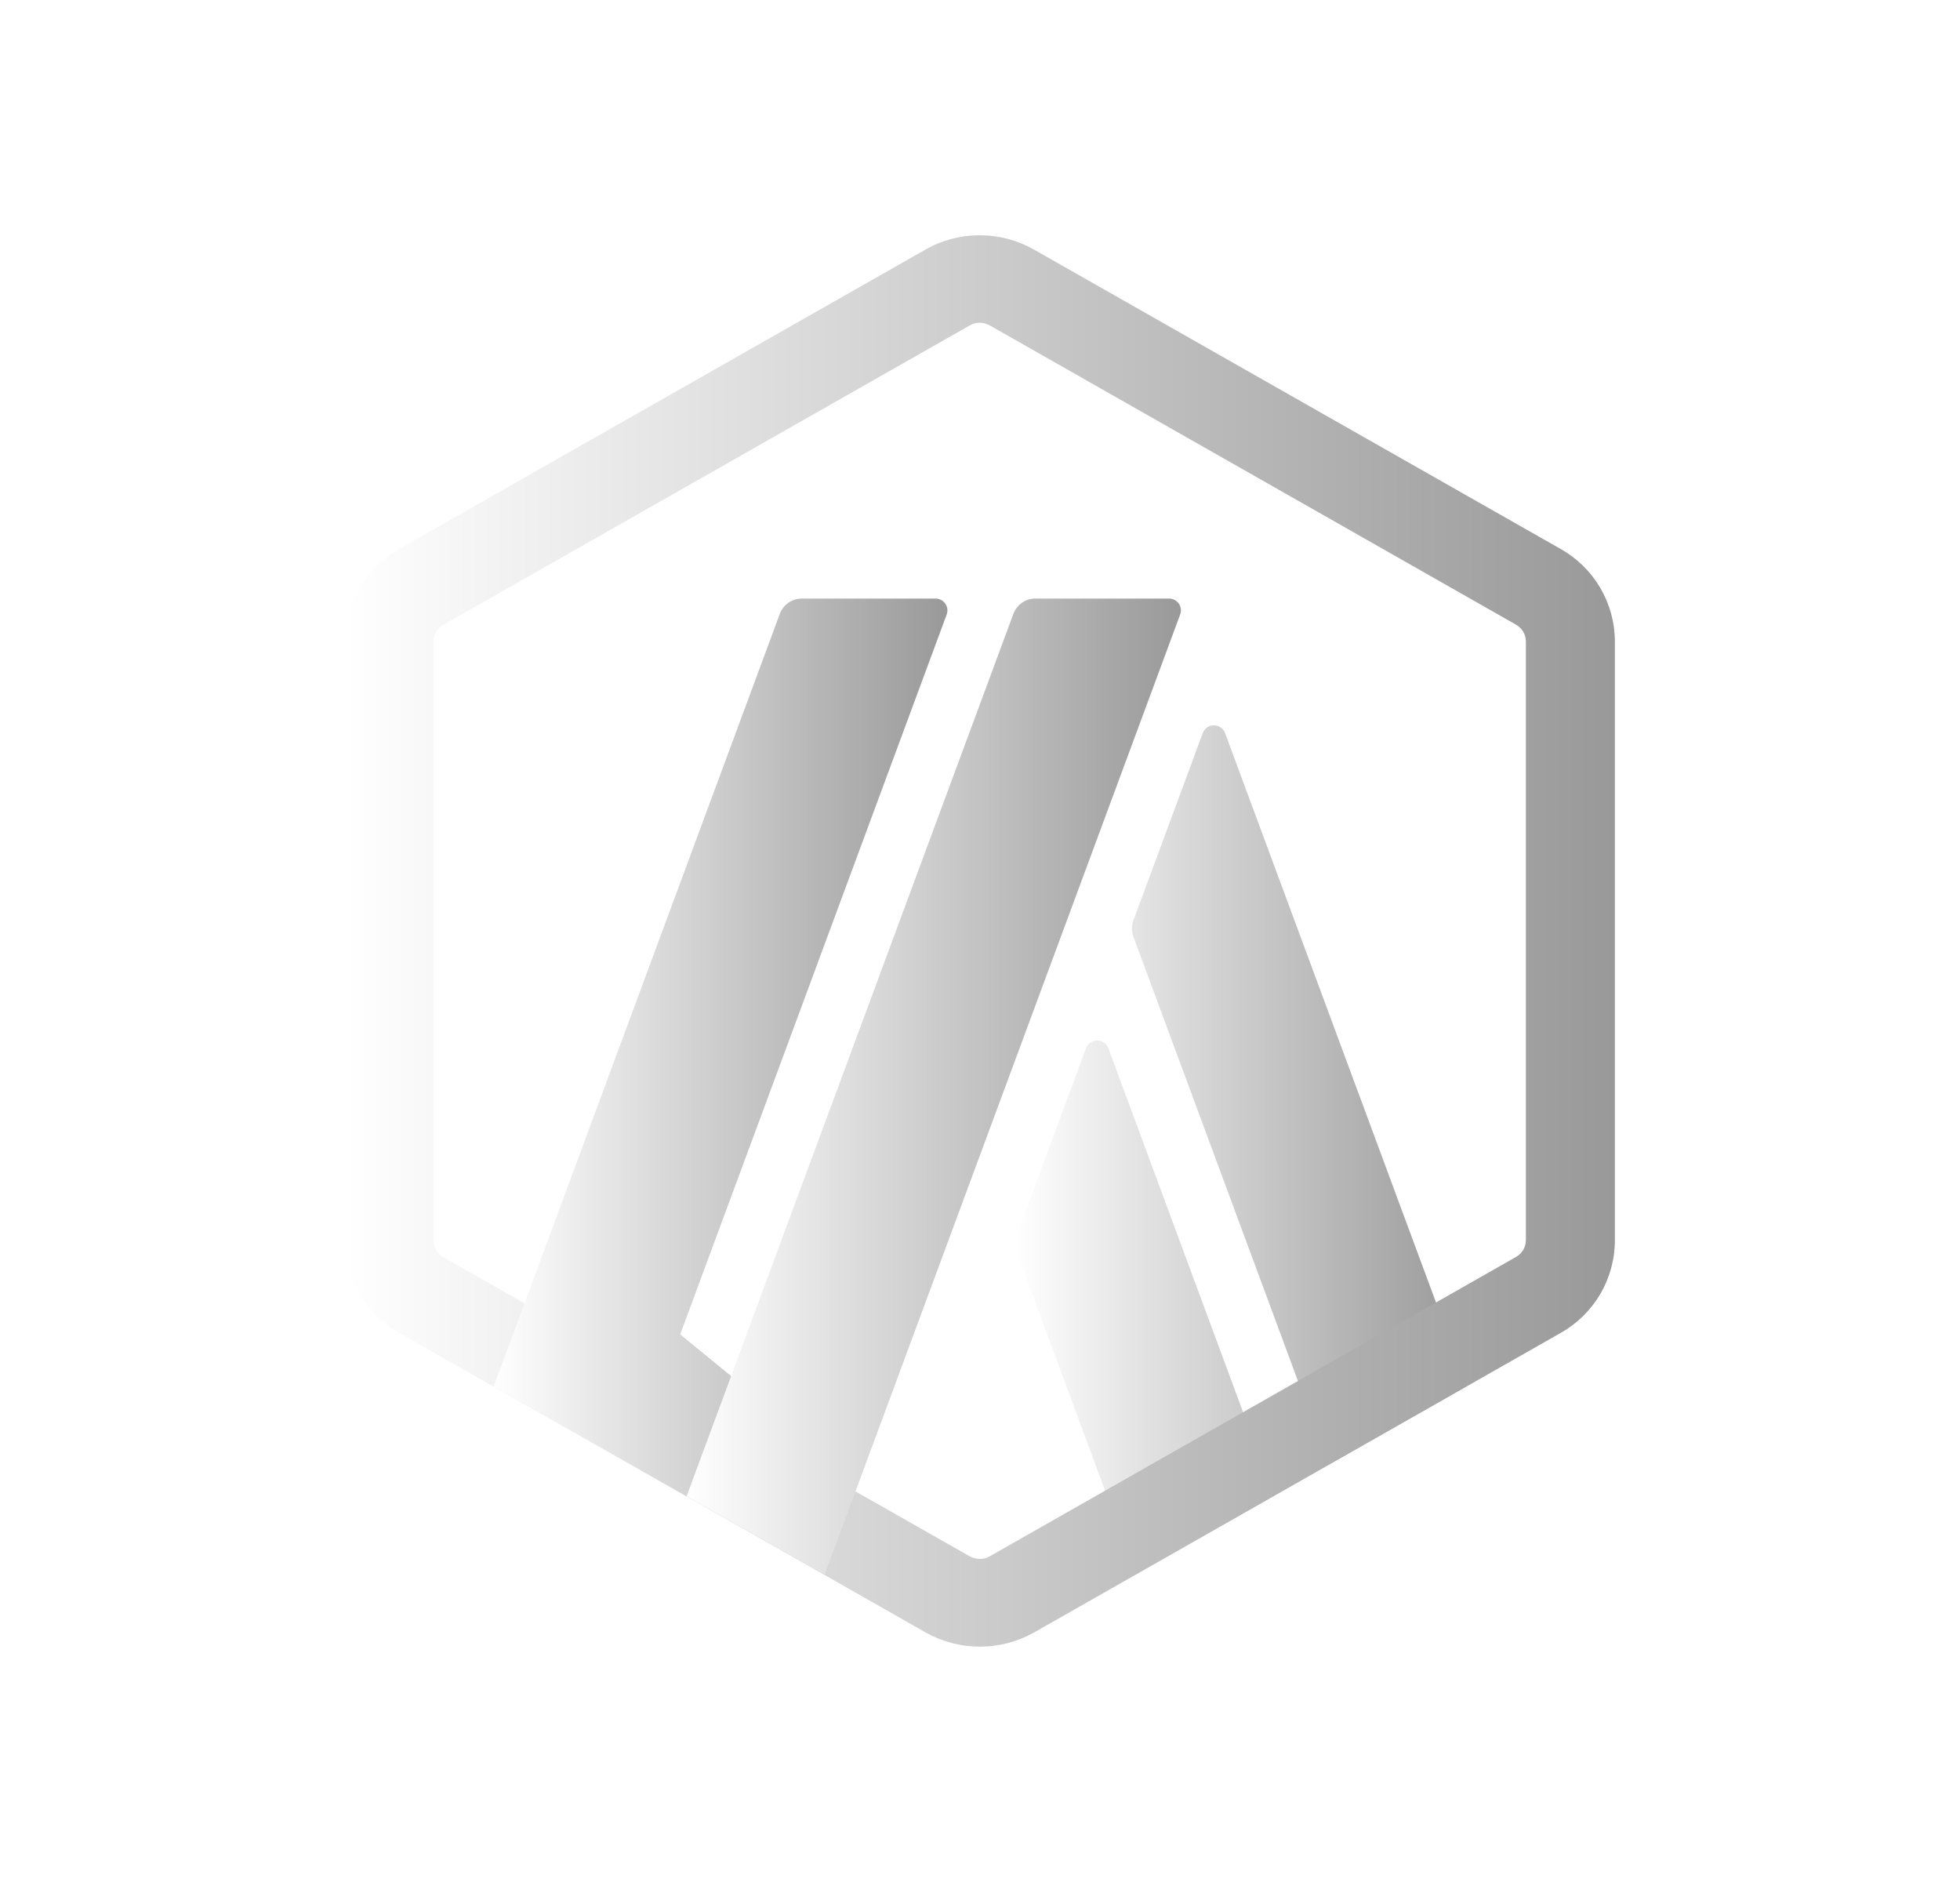
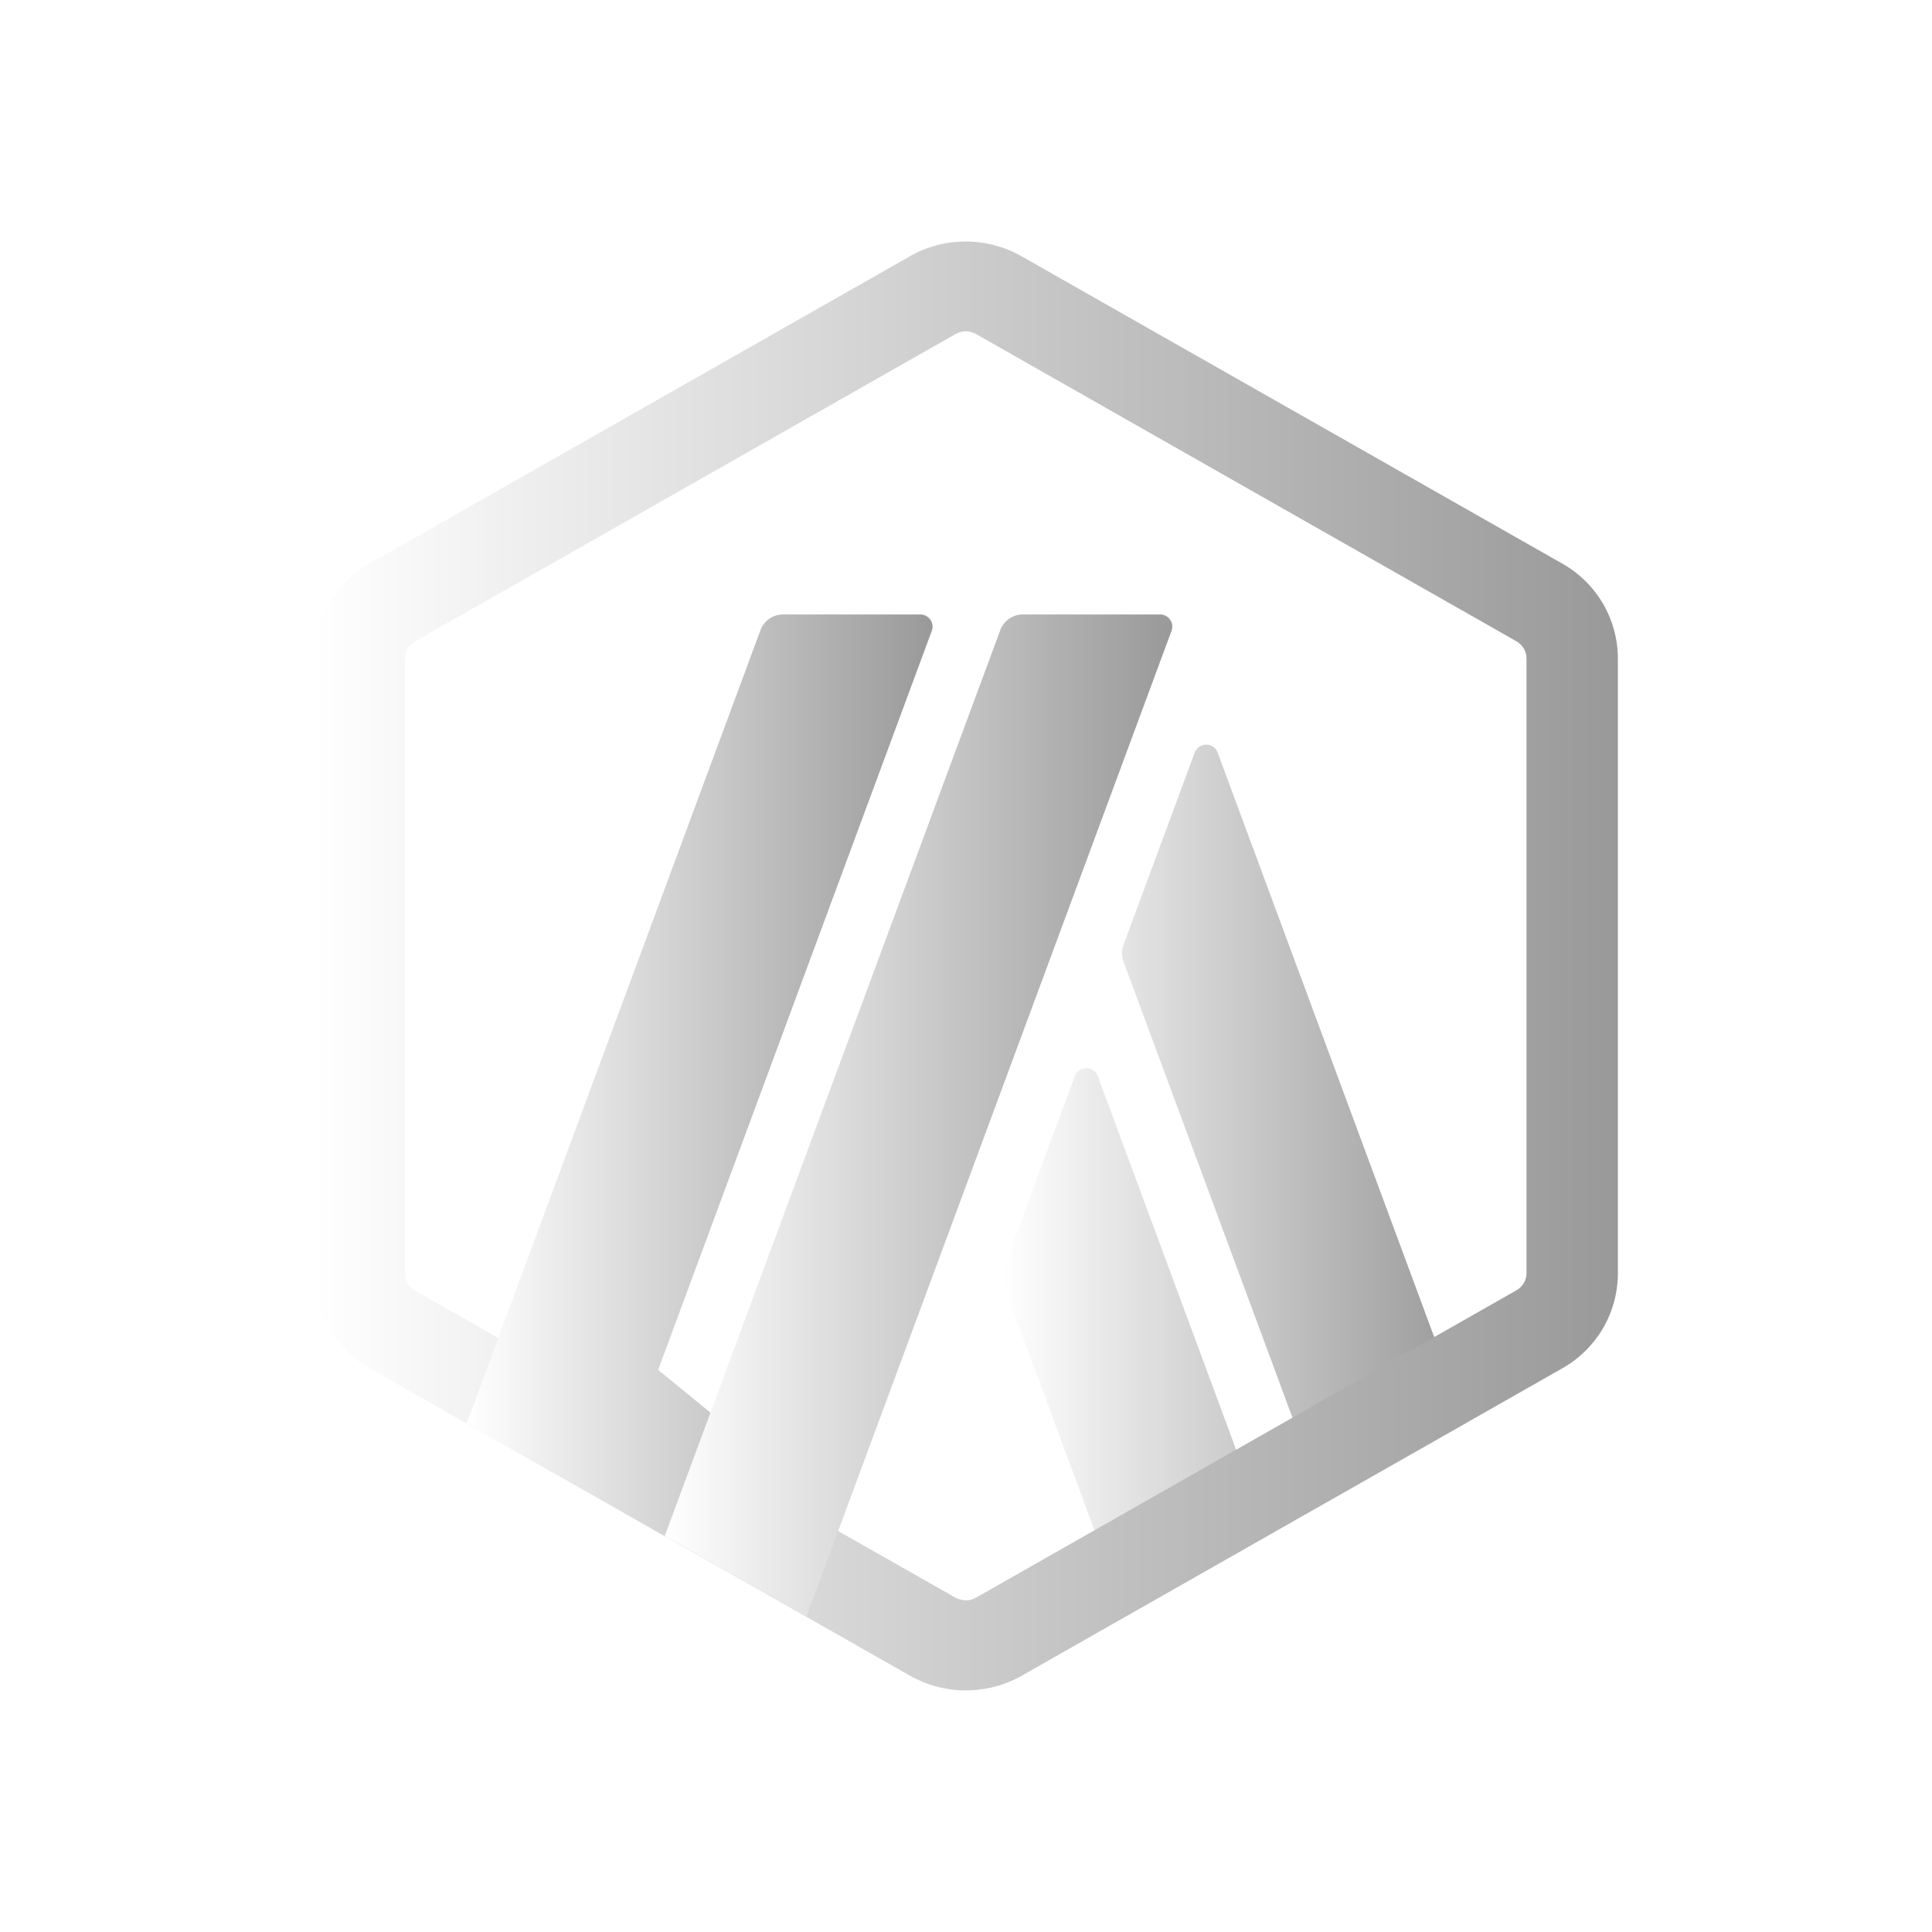
- <svg xmlns="http://www.w3.org/2000/svg" width="25" height="24" viewBox="0 0 25 24" fill="none">
-   <path d="M13.852 13.368L12.967 15.758C12.943 15.824 12.943 15.897 12.967 15.963L14.49 20.075L16.25 19.074L14.137 13.368C14.127 13.339 14.107 13.314 14.082 13.296C14.056 13.278 14.026 13.269 13.995 13.269C13.964 13.269 13.934 13.278 13.908 13.296C13.883 13.314 13.863 13.339 13.852 13.368ZM15.626 9.349C15.616 9.32 15.596 9.295 15.571 9.277C15.545 9.259 15.515 9.25 15.484 9.25C15.453 9.25 15.422 9.259 15.397 9.277C15.371 9.295 15.352 9.32 15.341 9.349L14.456 11.739C14.432 11.805 14.432 11.878 14.456 11.944L16.95 18.676L18.711 17.675L15.626 9.349Z" fill="url(#paint0_linear_4_115)" />
-   <path d="M12.496 4.115C12.54 4.117 12.583 4.128 12.622 4.148L19.337 7.966C19.375 7.988 19.407 8.019 19.429 8.056C19.451 8.094 19.463 8.136 19.463 8.18V15.815C19.463 15.904 19.415 15.985 19.337 16.029L12.622 19.848C12.584 19.87 12.54 19.881 12.496 19.88C12.453 19.878 12.41 19.868 12.371 19.848L5.656 16.033C5.618 16.011 5.587 15.98 5.565 15.942C5.543 15.905 5.531 15.862 5.53 15.818V8.182C5.53 8.093 5.578 8.012 5.656 7.967L12.371 4.149C12.41 4.127 12.453 4.116 12.496 4.115ZM12.496 3C12.258 3 12.018 3.06 11.804 3.183L5.091 7C4.882 7.118 4.707 7.29 4.585 7.497C4.463 7.705 4.399 7.941 4.398 8.182V15.817C4.398 16.304 4.662 16.755 5.091 16.998L11.805 20.817C12.017 20.936 12.256 20.999 12.498 20.999C12.741 20.999 12.98 20.936 13.191 20.817L19.905 16.999C20.115 16.881 20.29 16.709 20.412 16.502C20.533 16.294 20.598 16.058 20.598 15.817V8.182C20.598 7.941 20.533 7.705 20.412 7.497C20.29 7.29 20.115 7.118 19.905 7L13.189 3.183C12.978 3.063 12.739 3 12.496 3Z" fill="url(#paint1_linear_4_115)" />
-   <path d="M8.059 18.683L8.676 17.017L9.92 18.035L8.757 19.081L8.059 18.683ZM11.933 7.633H10.231C10.169 7.632 10.108 7.651 10.057 7.686C10.006 7.721 9.967 7.772 9.946 7.83L6.297 17.682L8.059 18.683L12.076 7.834C12.084 7.811 12.086 7.787 12.083 7.763C12.08 7.739 12.07 7.716 12.056 7.697C12.042 7.677 12.024 7.661 12.002 7.65C11.981 7.639 11.957 7.633 11.933 7.633Z" fill="url(#paint2_linear_4_115)" />
-   <path d="M14.912 7.633H13.209C13.147 7.632 13.086 7.651 13.036 7.686C12.985 7.722 12.946 7.772 12.925 7.83L8.758 19.08L10.519 20.08L15.054 7.834C15.062 7.811 15.064 7.787 15.061 7.763C15.058 7.739 15.049 7.717 15.035 7.697C15.021 7.677 15.002 7.661 14.981 7.65C14.96 7.639 14.936 7.633 14.912 7.633Z" fill="url(#paint3_linear_4_115)" />
+ <svg xmlns="http://www.w3.org/2000/svg" width="24" height="24" viewBox="0 0 24 24" fill="none">
+   <path d="M13.352 13.368L12.467 15.758C12.443 15.824 12.443 15.897 12.467 15.963L13.99 20.075L15.75 19.074L13.637 13.368C13.627 13.339 13.607 13.314 13.582 13.296C13.556 13.278 13.526 13.269 13.495 13.269C13.464 13.269 13.434 13.278 13.408 13.296C13.383 13.314 13.363 13.339 13.352 13.368ZM15.126 9.349C15.116 9.32 15.096 9.295 15.071 9.277C15.045 9.259 15.015 9.25 14.984 9.25C14.953 9.25 14.922 9.259 14.897 9.277C14.871 9.295 14.852 9.32 14.841 9.349L13.956 11.739C13.932 11.805 13.932 11.878 13.956 11.944L16.45 18.676L18.211 17.675L15.126 9.349Z" fill="url(#paint0_linear_15_180)" />
+   <path d="M11.996 4.115C12.04 4.117 12.083 4.128 12.122 4.148L18.837 7.966C18.875 7.988 18.907 8.019 18.929 8.056C18.951 8.094 18.963 8.136 18.963 8.18V15.815C18.963 15.904 18.915 15.985 18.837 16.029L12.122 19.848C12.084 19.87 12.04 19.881 11.996 19.88C11.953 19.878 11.91 19.868 11.871 19.848L5.156 16.033C5.118 16.011 5.087 15.98 5.065 15.942C5.043 15.905 5.031 15.862 5.03 15.818V8.182C5.03 8.093 5.078 8.012 5.156 7.967L11.871 4.149C11.91 4.127 11.953 4.116 11.996 4.115ZM11.996 3C11.758 3 11.518 3.06 11.304 3.183L4.591 7C4.382 7.118 4.207 7.29 4.085 7.497C3.963 7.705 3.899 7.941 3.898 8.182V15.817C3.898 16.304 4.162 16.755 4.591 16.998L11.305 20.817C11.517 20.936 11.756 20.999 11.998 20.999C12.241 20.999 12.48 20.936 12.691 20.817L19.405 16.999C19.615 16.881 19.79 16.709 19.912 16.502C20.033 16.294 20.098 16.058 20.098 15.817V8.182C20.098 7.941 20.033 7.705 19.912 7.497C19.79 7.29 19.615 7.118 19.405 7L12.689 3.183C12.478 3.063 12.239 3 11.996 3Z" fill="url(#paint1_linear_15_180)" />
+   <path d="M7.559 18.683L8.176 17.017L9.42 18.035L8.257 19.081L7.559 18.683ZM11.433 7.633H9.731C9.669 7.632 9.608 7.651 9.557 7.686C9.506 7.721 9.467 7.772 9.446 7.83L5.797 17.682L7.559 18.683L11.576 7.834C11.584 7.811 11.586 7.787 11.583 7.763C11.58 7.739 11.57 7.716 11.556 7.697C11.542 7.677 11.524 7.661 11.502 7.65C11.481 7.639 11.457 7.633 11.433 7.633Z" fill="url(#paint2_linear_15_180)" />
+   <path d="M14.412 7.633H12.709C12.647 7.632 12.586 7.651 12.536 7.686C12.485 7.722 12.446 7.772 12.425 7.83L8.258 19.08L10.019 20.08L14.554 7.834C14.562 7.811 14.564 7.787 14.561 7.763C14.558 7.739 14.549 7.717 14.535 7.697C14.521 7.677 14.502 7.661 14.481 7.65C14.46 7.639 14.436 7.633 14.412 7.633Z" fill="url(#paint3_linear_15_180)" />
  <defs>
-     <linearGradient id="paint0_linear_4_115" x1="12.949" y1="14.663" x2="18.711" y2="14.663" gradientUnits="userSpaceOnUse">
+     <linearGradient id="paint0_linear_15_180" x1="12.449" y1="14.663" x2="18.211" y2="14.663" gradientUnits="userSpaceOnUse">
      <stop stop-color="white" />
      <stop offset="1" stop-color="#999999" />
    </linearGradient>
-     <linearGradient id="paint1_linear_4_115" x1="4.398" y1="11.999" x2="20.598" y2="11.999" gradientUnits="userSpaceOnUse">
+     <linearGradient id="paint1_linear_15_180" x1="3.898" y1="11.999" x2="20.098" y2="11.999" gradientUnits="userSpaceOnUse">
      <stop stop-color="white" />
      <stop offset="1" stop-color="#999999" />
    </linearGradient>
-     <linearGradient id="paint2_linear_4_115" x1="6.297" y1="13.357" x2="12.085" y2="13.357" gradientUnits="userSpaceOnUse">
+     <linearGradient id="paint2_linear_15_180" x1="5.797" y1="13.357" x2="11.585" y2="13.357" gradientUnits="userSpaceOnUse">
      <stop stop-color="white" />
      <stop offset="1" stop-color="#999999" />
    </linearGradient>
-     <linearGradient id="paint3_linear_4_115" x1="8.758" y1="13.856" x2="15.062" y2="13.856" gradientUnits="userSpaceOnUse">
+     <linearGradient id="paint3_linear_15_180" x1="8.258" y1="13.856" x2="14.562" y2="13.856" gradientUnits="userSpaceOnUse">
      <stop stop-color="white" />
      <stop offset="1" stop-color="#999999" />
    </linearGradient>
  </defs>
</svg>
